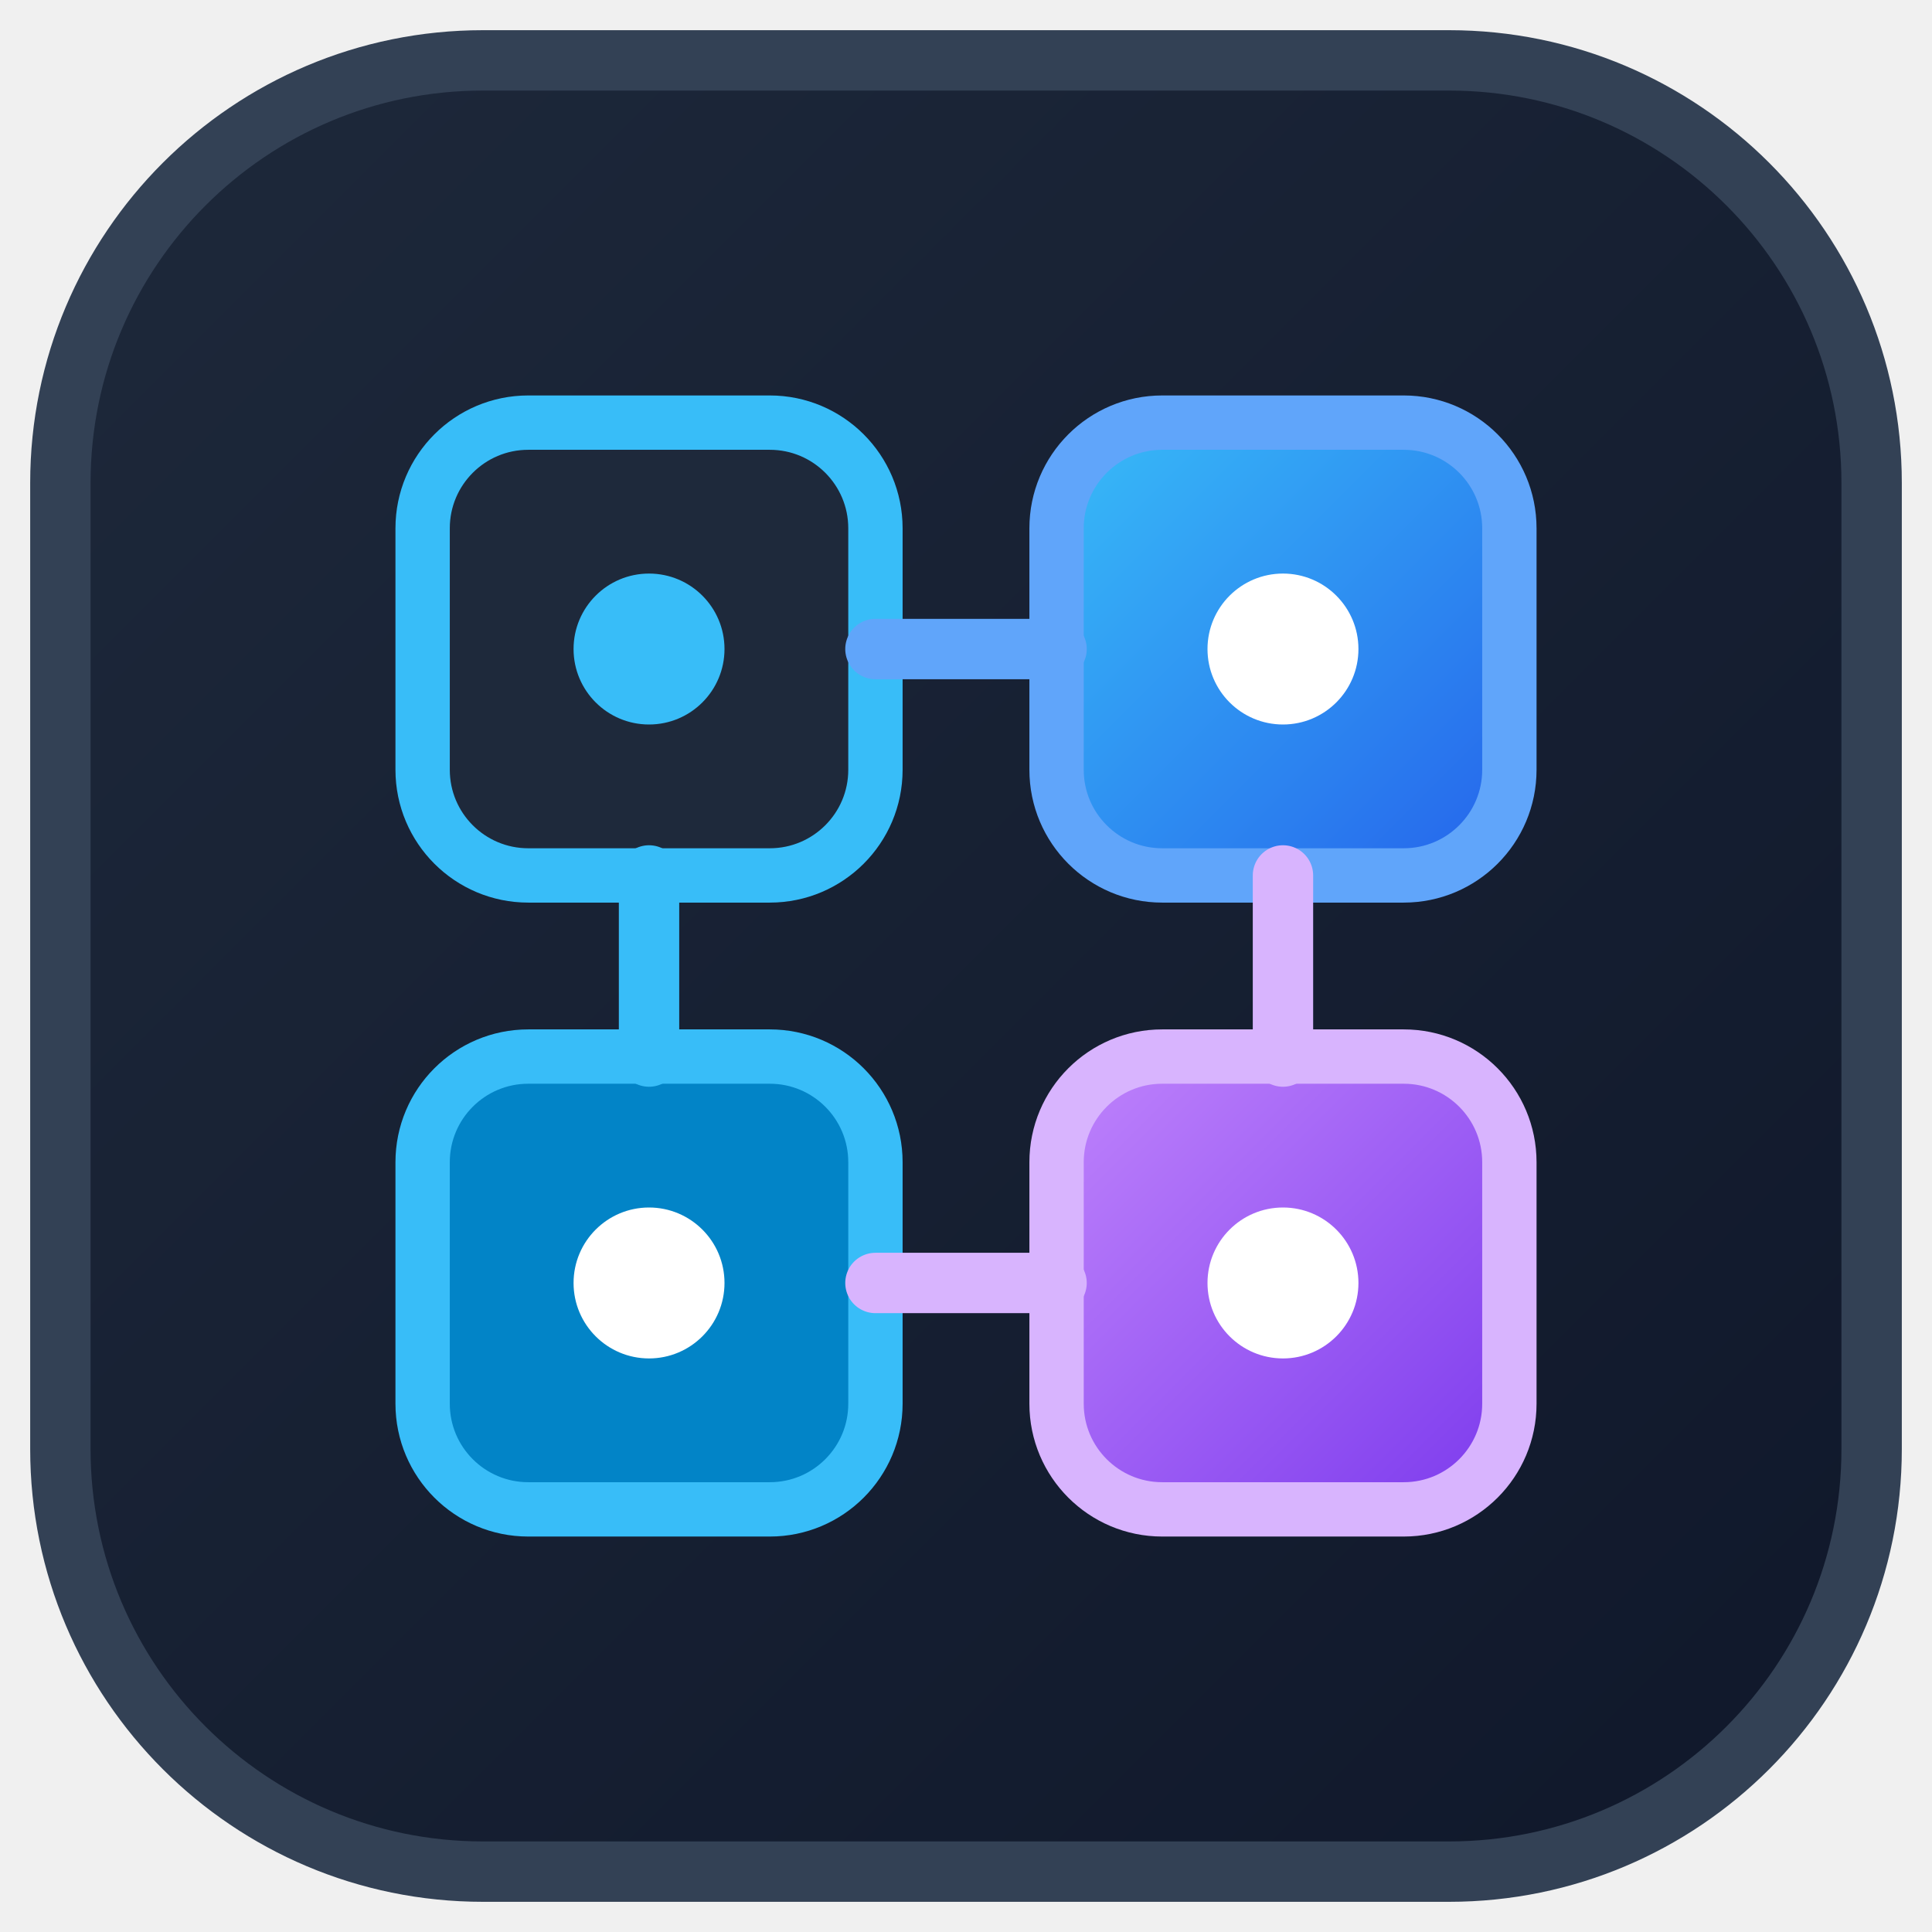
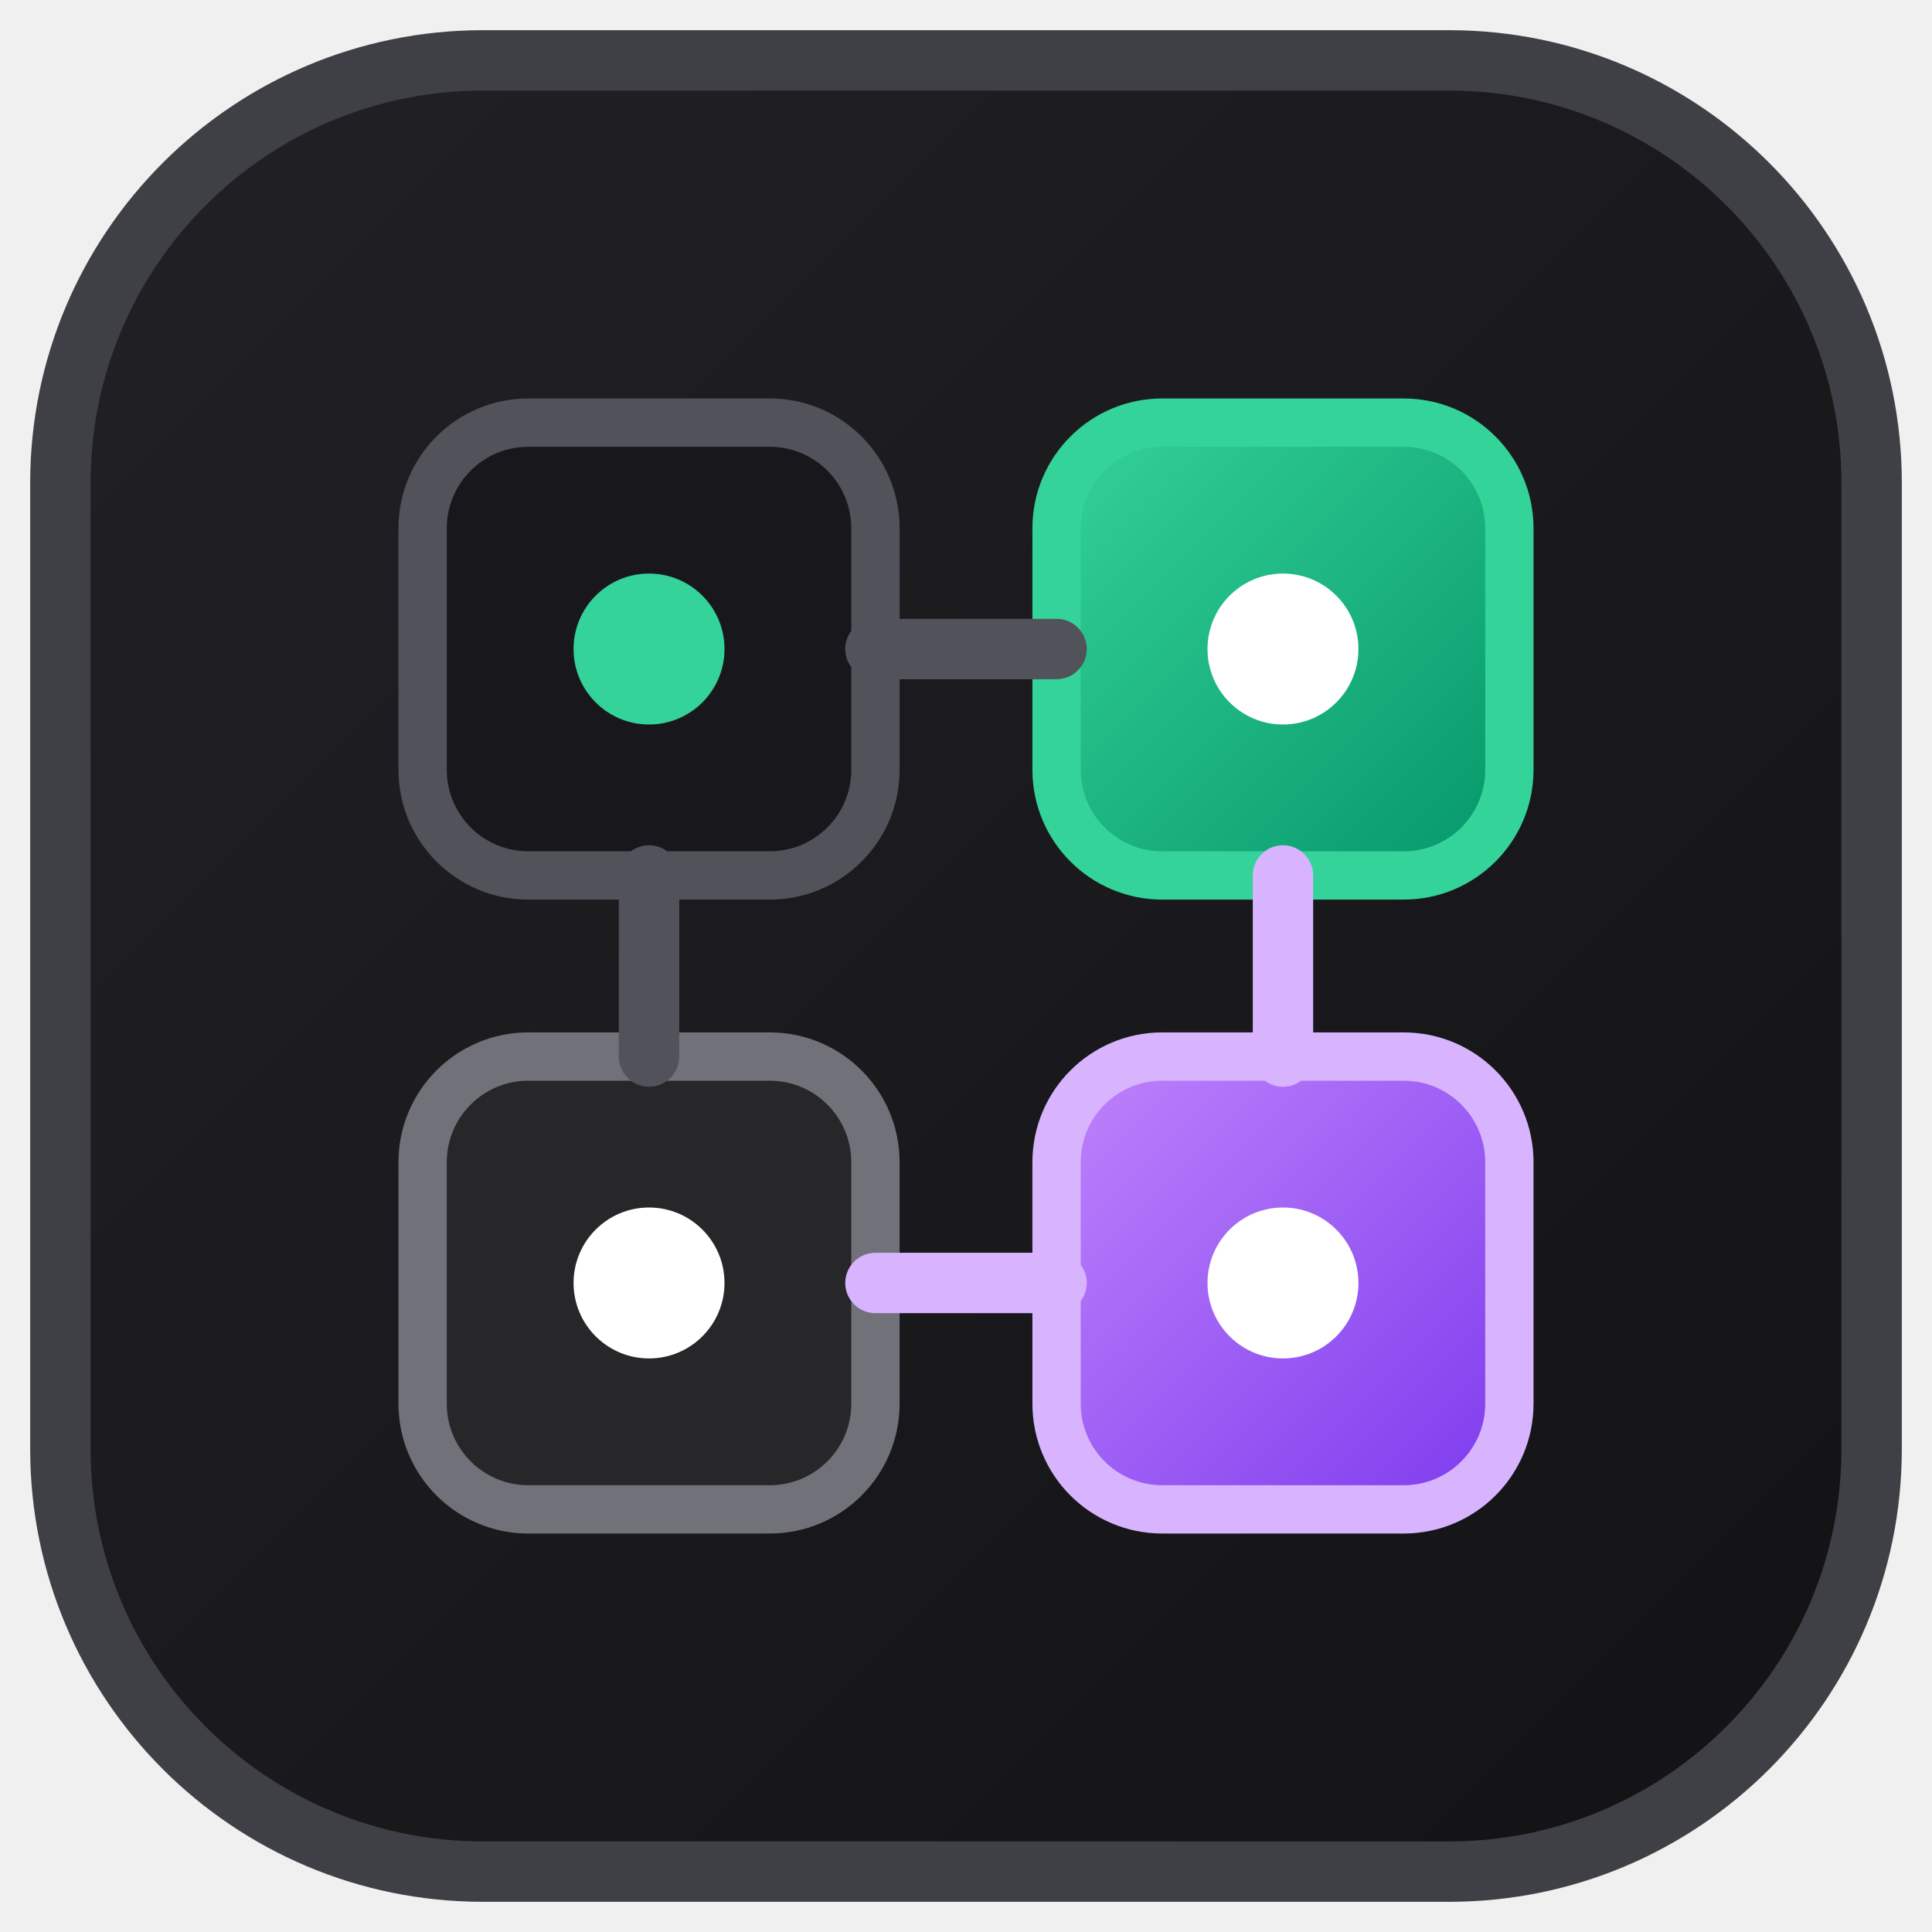
<svg xmlns="http://www.w3.org/2000/svg" viewBox="0 0 64 64" fill="none">
  <defs>
    <linearGradient id="bgGrad" x1="0" y1="0" x2="64" y2="64" gradientUnits="userSpaceOnUse">
-       <stop offset="0%" stop-color="#1e293b" />
-       <stop offset="100%" stop-color="#0f172a" />
+       <stop offset="0%" stop-color="#222226" />
+       <stop offset="100%" stop-color="#121215" />
    </linearGradient>
-     <linearGradient id="blueCell" x1="35" y1="14" x2="50" y2="29" gradientUnits="userSpaceOnUse">
-       <stop offset="0%" stop-color="#38bdf8" />
-       <stop offset="100%" stop-color="#2563eb" />
+     <linearGradient id="emeraldCell" x1="35" y1="14" x2="50" y2="29" gradientUnits="userSpaceOnUse">
+       <stop offset="0%" stop-color="#34d399" />
+       <stop offset="100%" stop-color="#059669" />
    </linearGradient>
    <linearGradient id="purpleCell" x1="35" y1="35" x2="50" y2="50" gradientUnits="userSpaceOnUse">
      <stop offset="0%" stop-color="#c084fc" />
      <stop offset="100%" stop-color="#7c3aed" />
    </linearGradient>
  </defs>
-   <rect x="2" y="2" width="60" height="60" rx="14" fill="url(#bgGrad)" stroke="#334155" stroke-width="2" />
-   <rect x="14" y="14" width="15" height="15" rx="3.5" fill="#1e293b" stroke="#38bdf8" stroke-width="1.8" />
-   <rect x="35" y="14" width="15" height="15" rx="3.5" fill="url(#blueCell)" stroke="#60a5fa" stroke-width="1.8" />
-   <rect x="14" y="35" width="15" height="15" rx="3.5" fill="#0284c7" stroke="#38bdf8" stroke-width="1.8" />
-   <rect x="35" y="35" width="15" height="15" rx="3.5" fill="url(#purpleCell)" stroke="#d8b4fe" stroke-width="1.8" />
-   <circle cx="21.5" cy="21.5" r="2.5" fill="#38bdf8" />
+   <rect x="2" y="2" width="60" height="60" rx="14" fill="url(#bgGrad)" stroke="#3f3f46" stroke-width="2" />
+   <rect x="14" y="14" width="15" height="15" rx="3.5" fill="#18181c" stroke="#52525b" stroke-width="1.6" />
+   <rect x="35" y="14" width="15" height="15" rx="3.5" fill="url(#emeraldCell)" stroke="#34d399" stroke-width="1.6" />
+   <rect x="14" y="35" width="15" height="15" rx="3.5" fill="#27272a" stroke="#71717a" stroke-width="1.6" />
+   <rect x="35" y="35" width="15" height="15" rx="3.5" fill="url(#purpleCell)" stroke="#d8b4fe" stroke-width="1.6" />
+   <circle cx="21.5" cy="21.5" r="2.5" fill="#34d399" />
  <circle cx="42.5" cy="21.5" r="2.5" fill="#ffffff" />
  <circle cx="21.5" cy="42.5" r="2.5" fill="#ffffff" />
  <circle cx="42.5" cy="42.5" r="2.5" fill="#ffffff" />
-   <path d="M29 21.5H35" stroke="#60a5fa" stroke-width="2" stroke-linecap="round" />
-   <path d="M21.5 29V35" stroke="#38bdf8" stroke-width="2" stroke-linecap="round" />
+   <path d="M29 21.5H35" stroke="#52525b" stroke-width="2" stroke-linecap="round" />
+   <path d="M21.5 29V35" stroke="#52525b" stroke-width="2" stroke-linecap="round" />
  <path d="M29 42.5H35" stroke="#d8b4fe" stroke-width="2" stroke-linecap="round" />
  <path d="M42.5 29V35" stroke="#d8b4fe" stroke-width="2" stroke-linecap="round" />
</svg>
